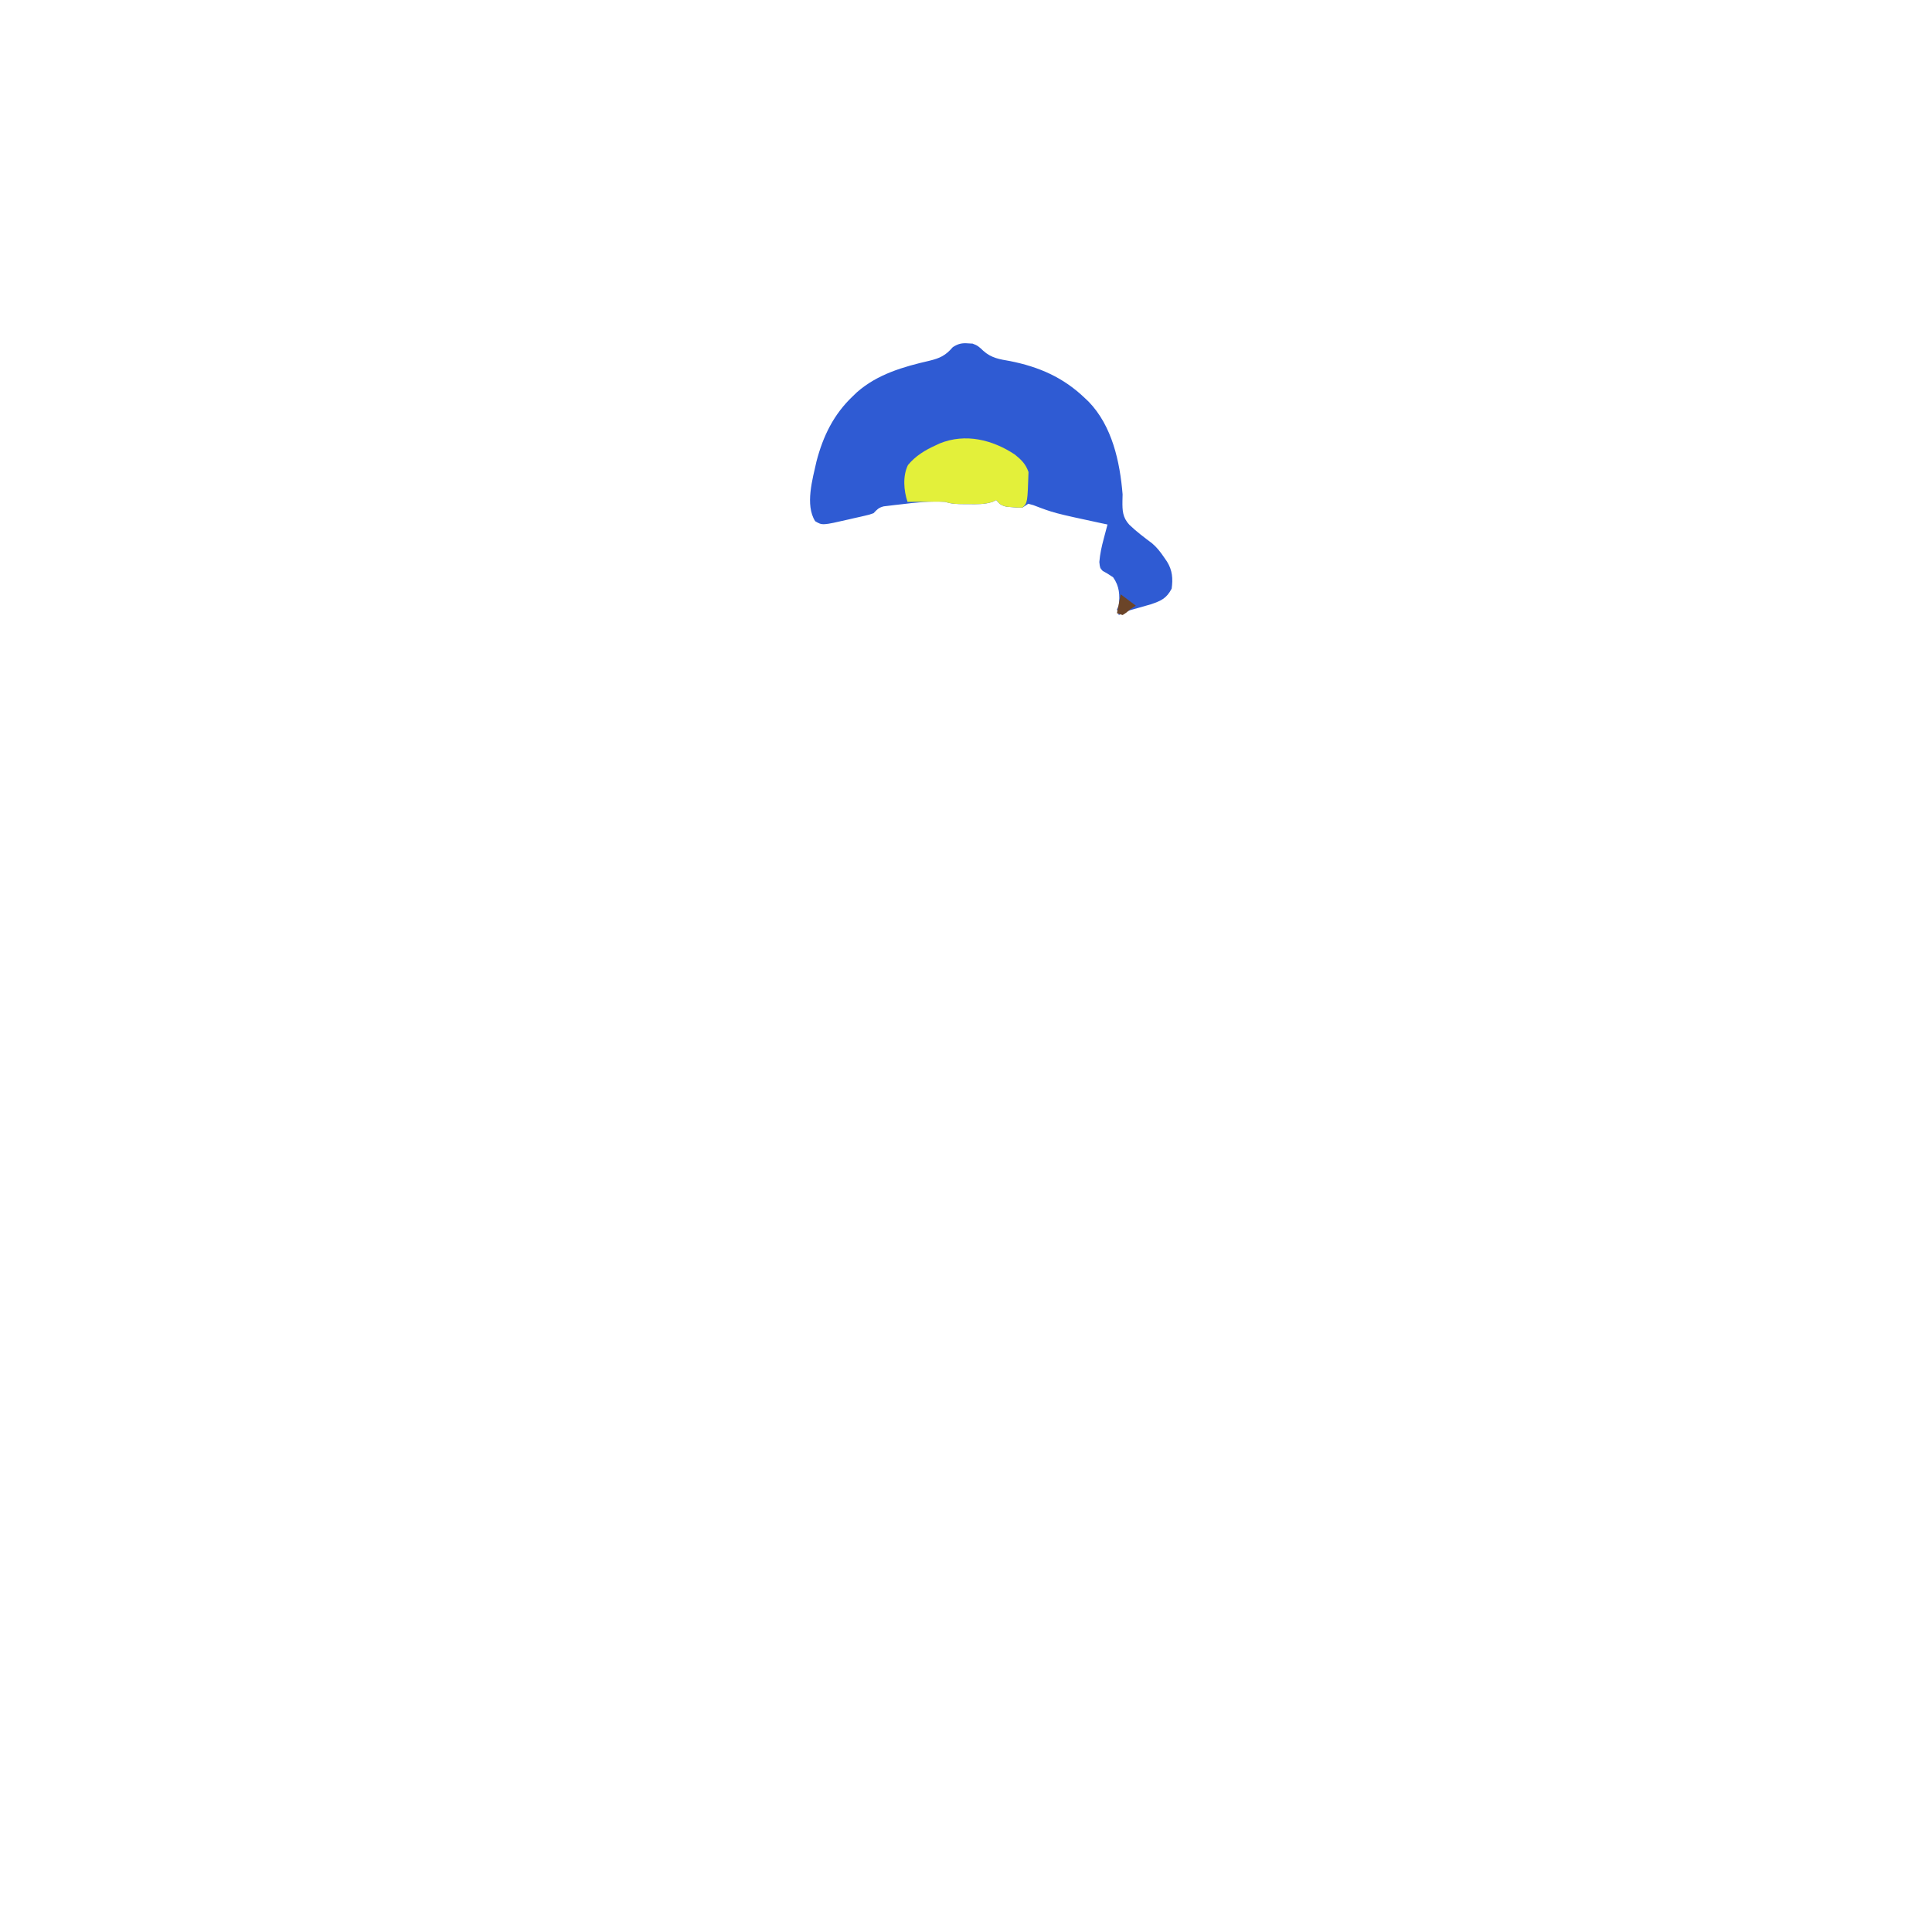
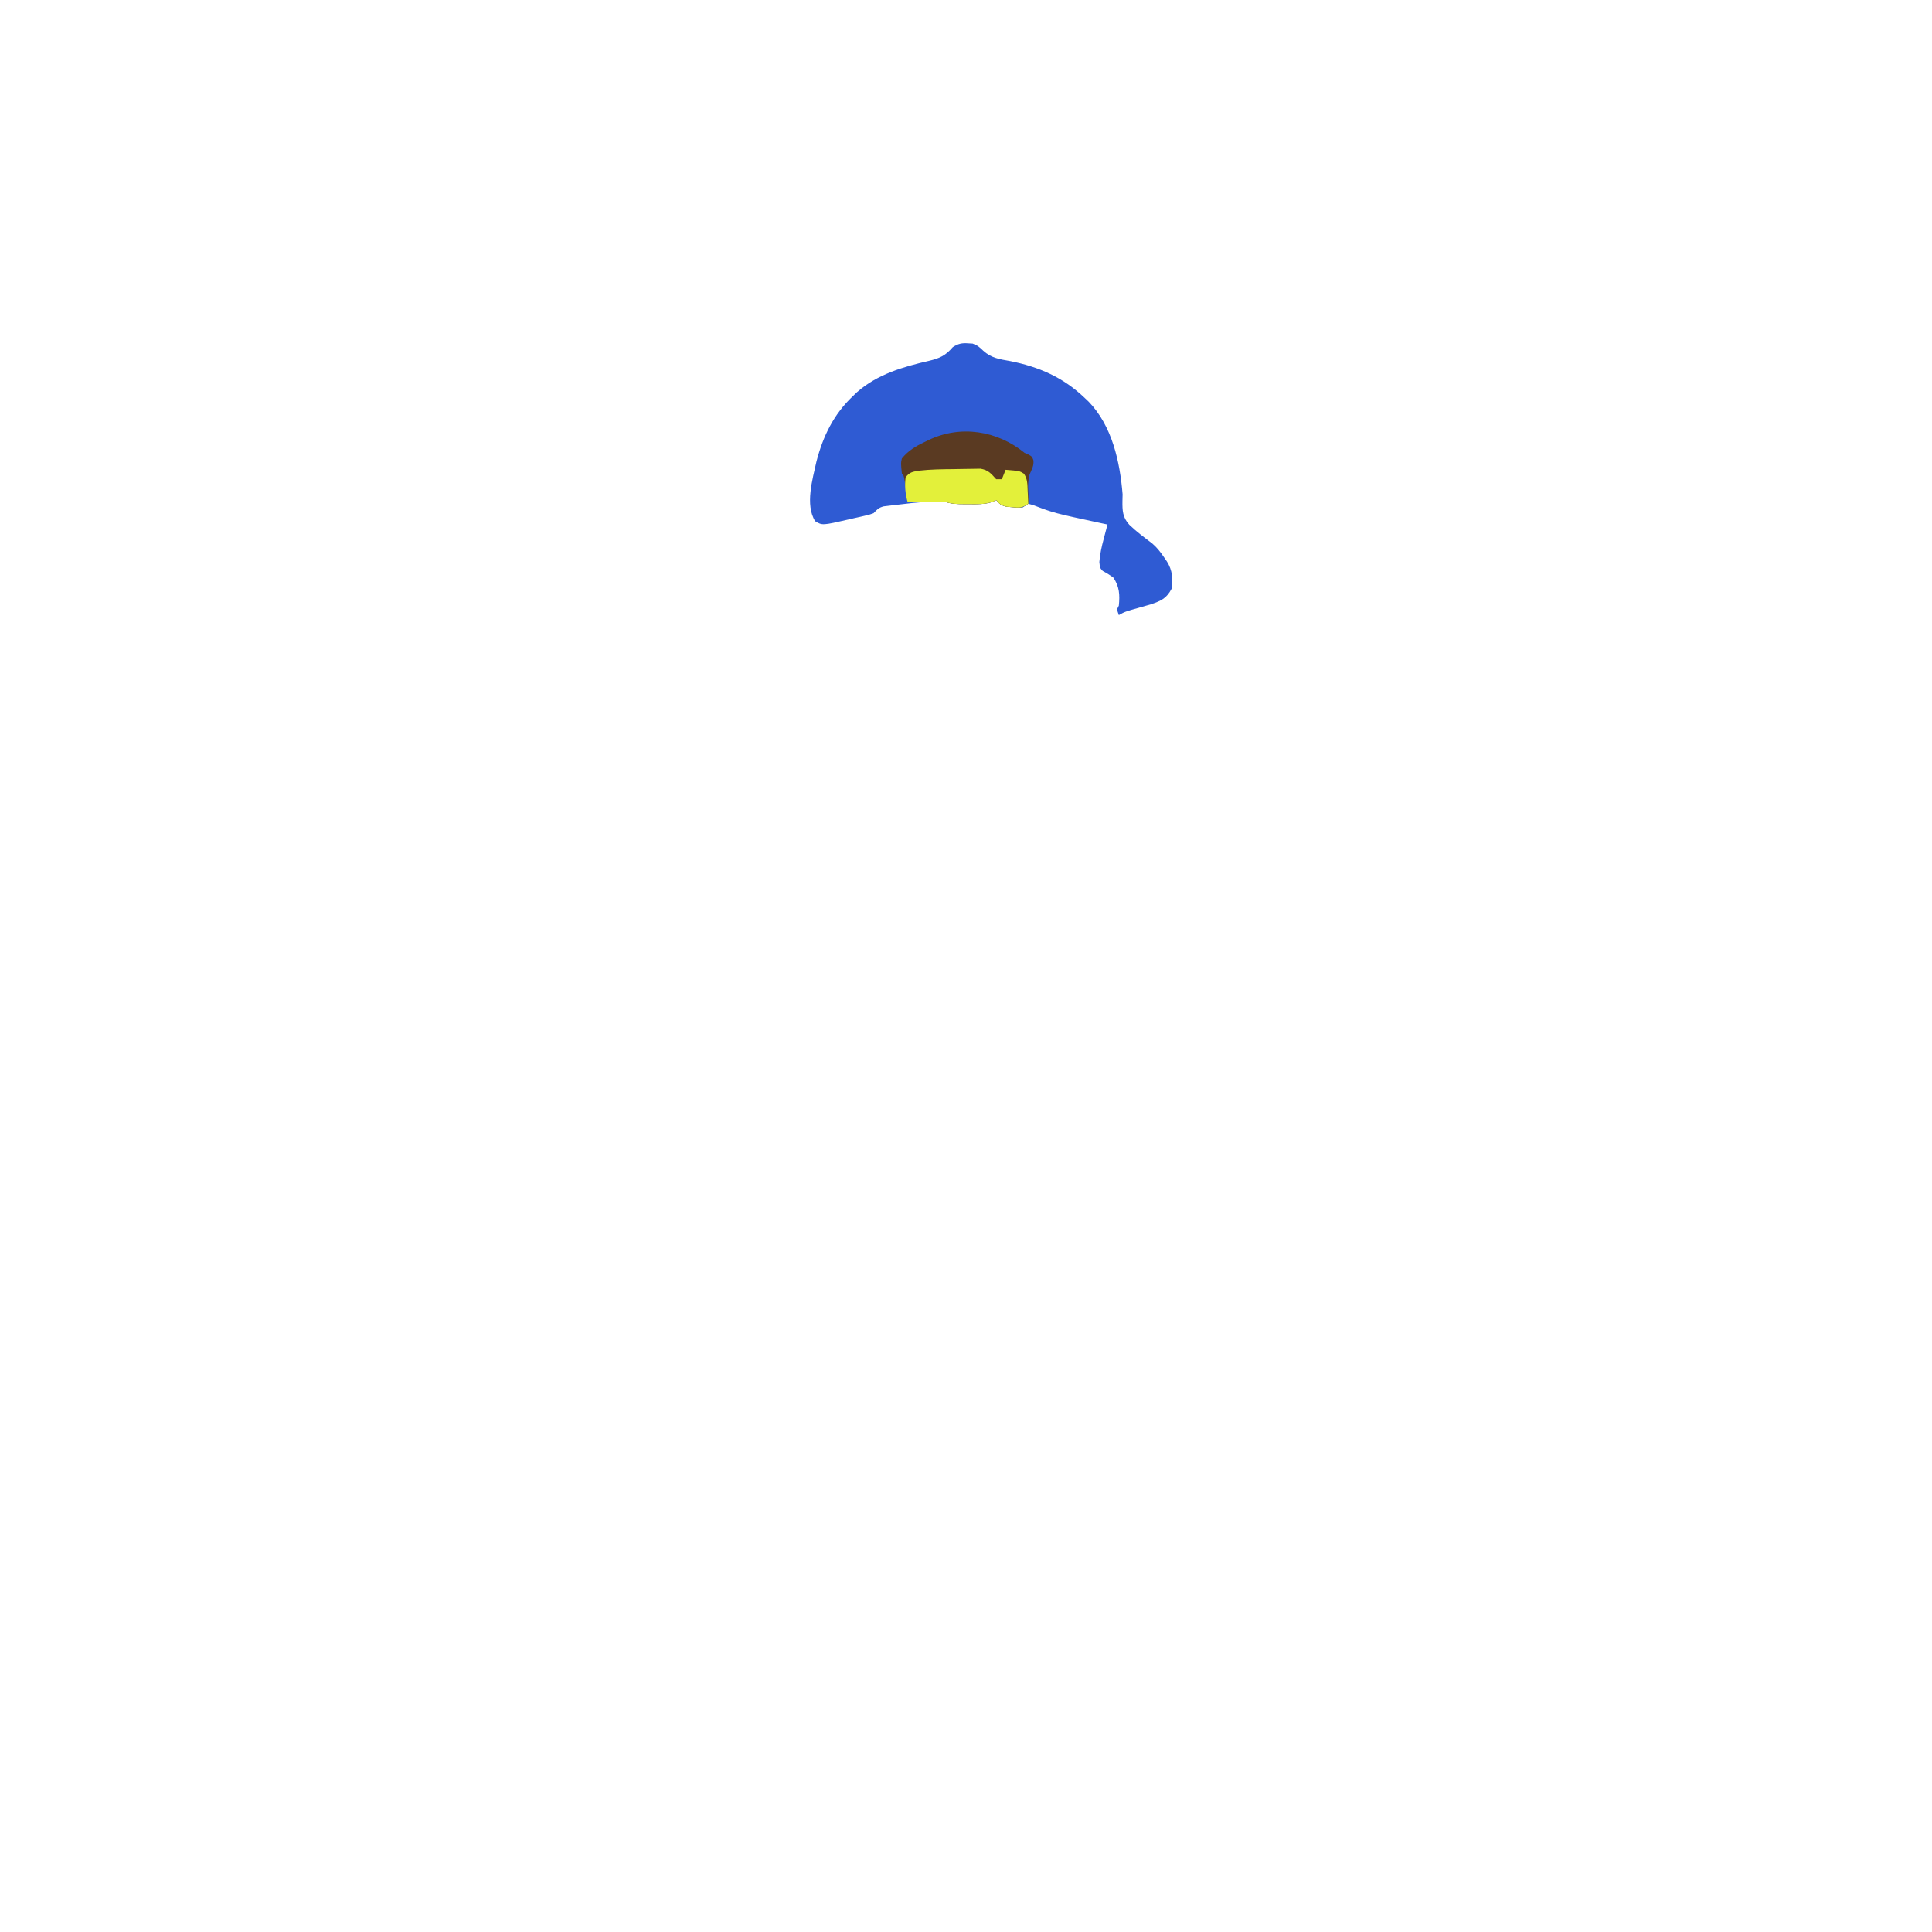
<svg xmlns="http://www.w3.org/2000/svg" viewBox="0 0 1024 1024" width="1024" height="1024">
  <path fill="#2F5BD3" d="M 513.31 182 C 514.03 182.04 514.75 182.08 515.49 182.12 C 518.17 183.06 519.13 183.98 521.14 185.91 C 525.44 189.79 529.8 190.42 535.37 191.38 C 550.73 194.45 563.58 200.03 575 211 C 575.65 211.61 576.3 212.22 576.97 212.86 C 589.47 225.76 593.57 244.71 595 262 C 594.98 262.58 594.98 262.58 594.92 265.52 C 594.85 270.65 595.01 274.25 598.55 278.11 C 602.32 281.75 606.47 284.85 610.65 287.99 C 613.17 290.15 614.88 292.33 616.75 295.06 C 617.34 295.92 617.93 296.78 618.54 297.66 C 621.4 302.25 621.74 306.74 621 312 C 618.29 317.12 615.55 318.39 610.12 320.25 C 608.09 320.86 606.05 321.44 604 322 C 596.25 324.18 596.25 324.18 593 326 C 592.67 325.01 592.34 324.02 592 323 C 592.33 322.34 592.66 321.68 593 321 C 593.58 315.35 593.35 310.76 590 306 C 588.18 304.73 586.38 303.6 584.42 302.57 C 583 301 583 301 582.67 297.87 C 583.03 293.59 583.88 289.69 585 285.56 C 585.19 284.83 585.38 284.1 585.58 283.35 C 586.04 281.56 586.52 279.78 587 278 C 585.91 277.77 584.82 277.54 583.69 277.3 C 558.58 271.9 558.58 271.9 547.67 267.73 C 546.79 267.49 545.91 267.25 545 267 C 544.01 267.66 543.02 268.32 542 269 C 539.4 269.08 539.4 269.08 536.5 268.81 C 535.54 268.74 534.58 268.66 533.59 268.58 C 530.76 267.95 529.78 267.23 528 265 C 527.37 265.33 526.74 265.65 526.1 265.99 C 521.82 267.39 517.85 267.25 513.37 267.19 C 512.94 267.19 512.94 267.19 510.77 267.19 C 507.2 267.16 504.42 267.14 501 266 C 493.12 265.5 485.31 266.34 477.5 267.31 C 476.96 267.37 476.96 267.37 474.26 267.67 C 473.74 267.73 473.74 267.73 471.15 268.05 C 470.23 268.16 469.31 268.27 468.37 268.38 C 465.65 269.09 464.9 270.02 463 272 C 460.84 272.78 460.84 272.78 458.36 273.35 C 457.45 273.56 456.54 273.77 455.61 273.99 C 455.14 274.1 455.14 274.1 452.75 274.62 C 451.82 274.84 450.89 275.06 449.93 275.28 C 435.85 278.51 435.85 278.51 432.06 276.25 C 426.6 267.64 430.7 253.85 432.77 244.49 C 436.28 231.07 441.88 219.6 452 210 C 452.73 209.29 453.47 208.58 454.23 207.86 C 465.09 198.33 478.74 194.39 492.55 191.22 C 498.15 189.85 501.12 188.5 505 184 C 507.89 182.14 509.89 181.71 513.31 182Z" />
-   <path fill="#E3F03A" d="M 537.91 240.93 C 541.41 243.77 543.62 245.9 545.13 250.18 C 544.6 266.4 544.6 266.4 542 269 C 539.51 269.08 539.51 269.08 536.57 268.81 C 535.6 268.73 534.63 268.66 533.63 268.58 C 530.78 267.95 529.8 267.25 528 265 C 527.38 265.32 526.75 265.65 526.11 265.98 C 521.82 267.38 517.85 267.25 513.38 267.18 C 512.95 267.18 512.95 267.18 510.78 267.18 C 507.2 267.16 504.42 267.14 501 266 C 499.45 265.92 497.89 265.89 496.34 265.9 C 495.44 265.9 494.55 265.91 493.63 265.91 C 492.7 265.92 491.77 265.93 490.82 265.93 C 489.88 265.94 488.94 265.94 487.97 265.95 C 485.65 265.96 483.32 265.98 481 266 C 478.99 259.96 478.38 252.28 481.25 246.47 C 485.28 241.62 490.3 238.56 496 236 C 496.68 235.68 497.35 235.36 498.05 235.03 C 511.7 229.49 526.11 233.08 537.91 240.93Z" />
-   <path fill="#6B4428" d="M 594 315 C 596.64 316.98 599.28 318.96 602 321 C 601.01 321.66 600.02 322.32 599 323 C 598.34 323.56 597.68 324.11 597 324.69 C 596.34 325.12 595.68 325.55 595 326 C 594.01 325.67 593.02 325.34 592 325 C 592.66 321.7 593.32 318.4 594 315Z" />
+   <path fill="#5A3A22" d="M 543 240 C 543.74 240.33 544.49 240.66 545.25 241 C 547 242 547 242 547.7 243.85 C 548.12 246.83 546.83 248.8 545.69 251.5 C 544.53 255.71 544.95 259.92 545.19 264.24 C 545.16 264.7 545.16 264.7 545 267 C 541.53 269.31 540.53 269.19 536.5 268.81 C 535.54 268.74 534.58 268.66 533.59 268.58 C 530.76 267.95 529.78 267.23 528 265 C 527.37 265.33 526.75 265.65 526.1 265.99 C 521.82 267.39 517.85 267.25 513.38 267.19 C 512.95 267.19 512.95 267.19 510.77 267.19 C 507.2 267.16 504.42 267.14 501 266 C 499.45 265.92 497.89 265.89 496.33 265.9 C 495.44 265.91 494.55 265.91 493.63 265.91 C 492.7 265.92 491.77 265.93 490.81 265.94 C 489.87 265.94 488.93 265.95 487.96 265.95 C 485.64 265.96 483.32 265.98 481 266 C 480.87 265 480.73 264 480.6 262.97 C 480.42 261.68 480.24 260.39 480.06 259.06 C 479.89 257.77 479.71 256.49 479.54 255.16 C 479 252 479 252 478 251 C 477.44 245.37 477.44 245.37 478 243 C 481.41 238.84 485.32 236.5 490.12 234.25 C 490.75 233.95 491.37 233.64 492 233.33 C 509.07 225.07 528.57 228.24 543 240Z" />
+   <path fill="#E3F03A" d="M 505.57 248.65 C 506.98 248.63 508.4 248.61 509.81 248.57 C 511.88 248.51 513.94 248.49 516.01 248.48 C 517.23 248.46 518.45 248.44 519.71 248.42 C 523.88 249.16 525.2 250.93 528 254 C 528.99 254 529.98 254 531 254 C 531.66 252.35 532.32 250.7 533 249 C 540.38 249.6 540.38 249.6 542.72 251.09 C 544.67 254.01 544.52 256.72 544.68 260.19 C 544.75 261.46 544.82 262.73 544.88 264.04 C 544.9 264.53 544.9 264.53 545 267 C 541.53 269.31 540.52 269.19 536.5 268.81 C 535.54 268.74 534.58 268.66 533.59 268.58 C 530.76 267.95 529.78 267.23 528 265 C 527.37 265.33 526.74 265.65 526.1 265.99 C 521.82 267.39 517.84 267.25 513.37 267.19 C 512.94 267.19 512.94 267.19 510.77 267.19 C 507.2 267.16 504.42 267.14 501 266 C 499.44 265.92 497.88 265.89 496.33 265.9 C 495.44 265.91 494.54 265.91 493.62 265.91 C 492.69 265.92 491.77 265.93 490.81 265.94 C 489.87 265.94 488.93 265.95 487.96 265.95 C 485.64 265.96 483.32 265.98 481 266 C 479.85 261.62 479.4 257.52 480 253 C 482.11 250.19 483.73 250.04 487.17 249.46 C 493.28 248.76 499.43 248.7 505.57 248.65Z" />
</svg>
